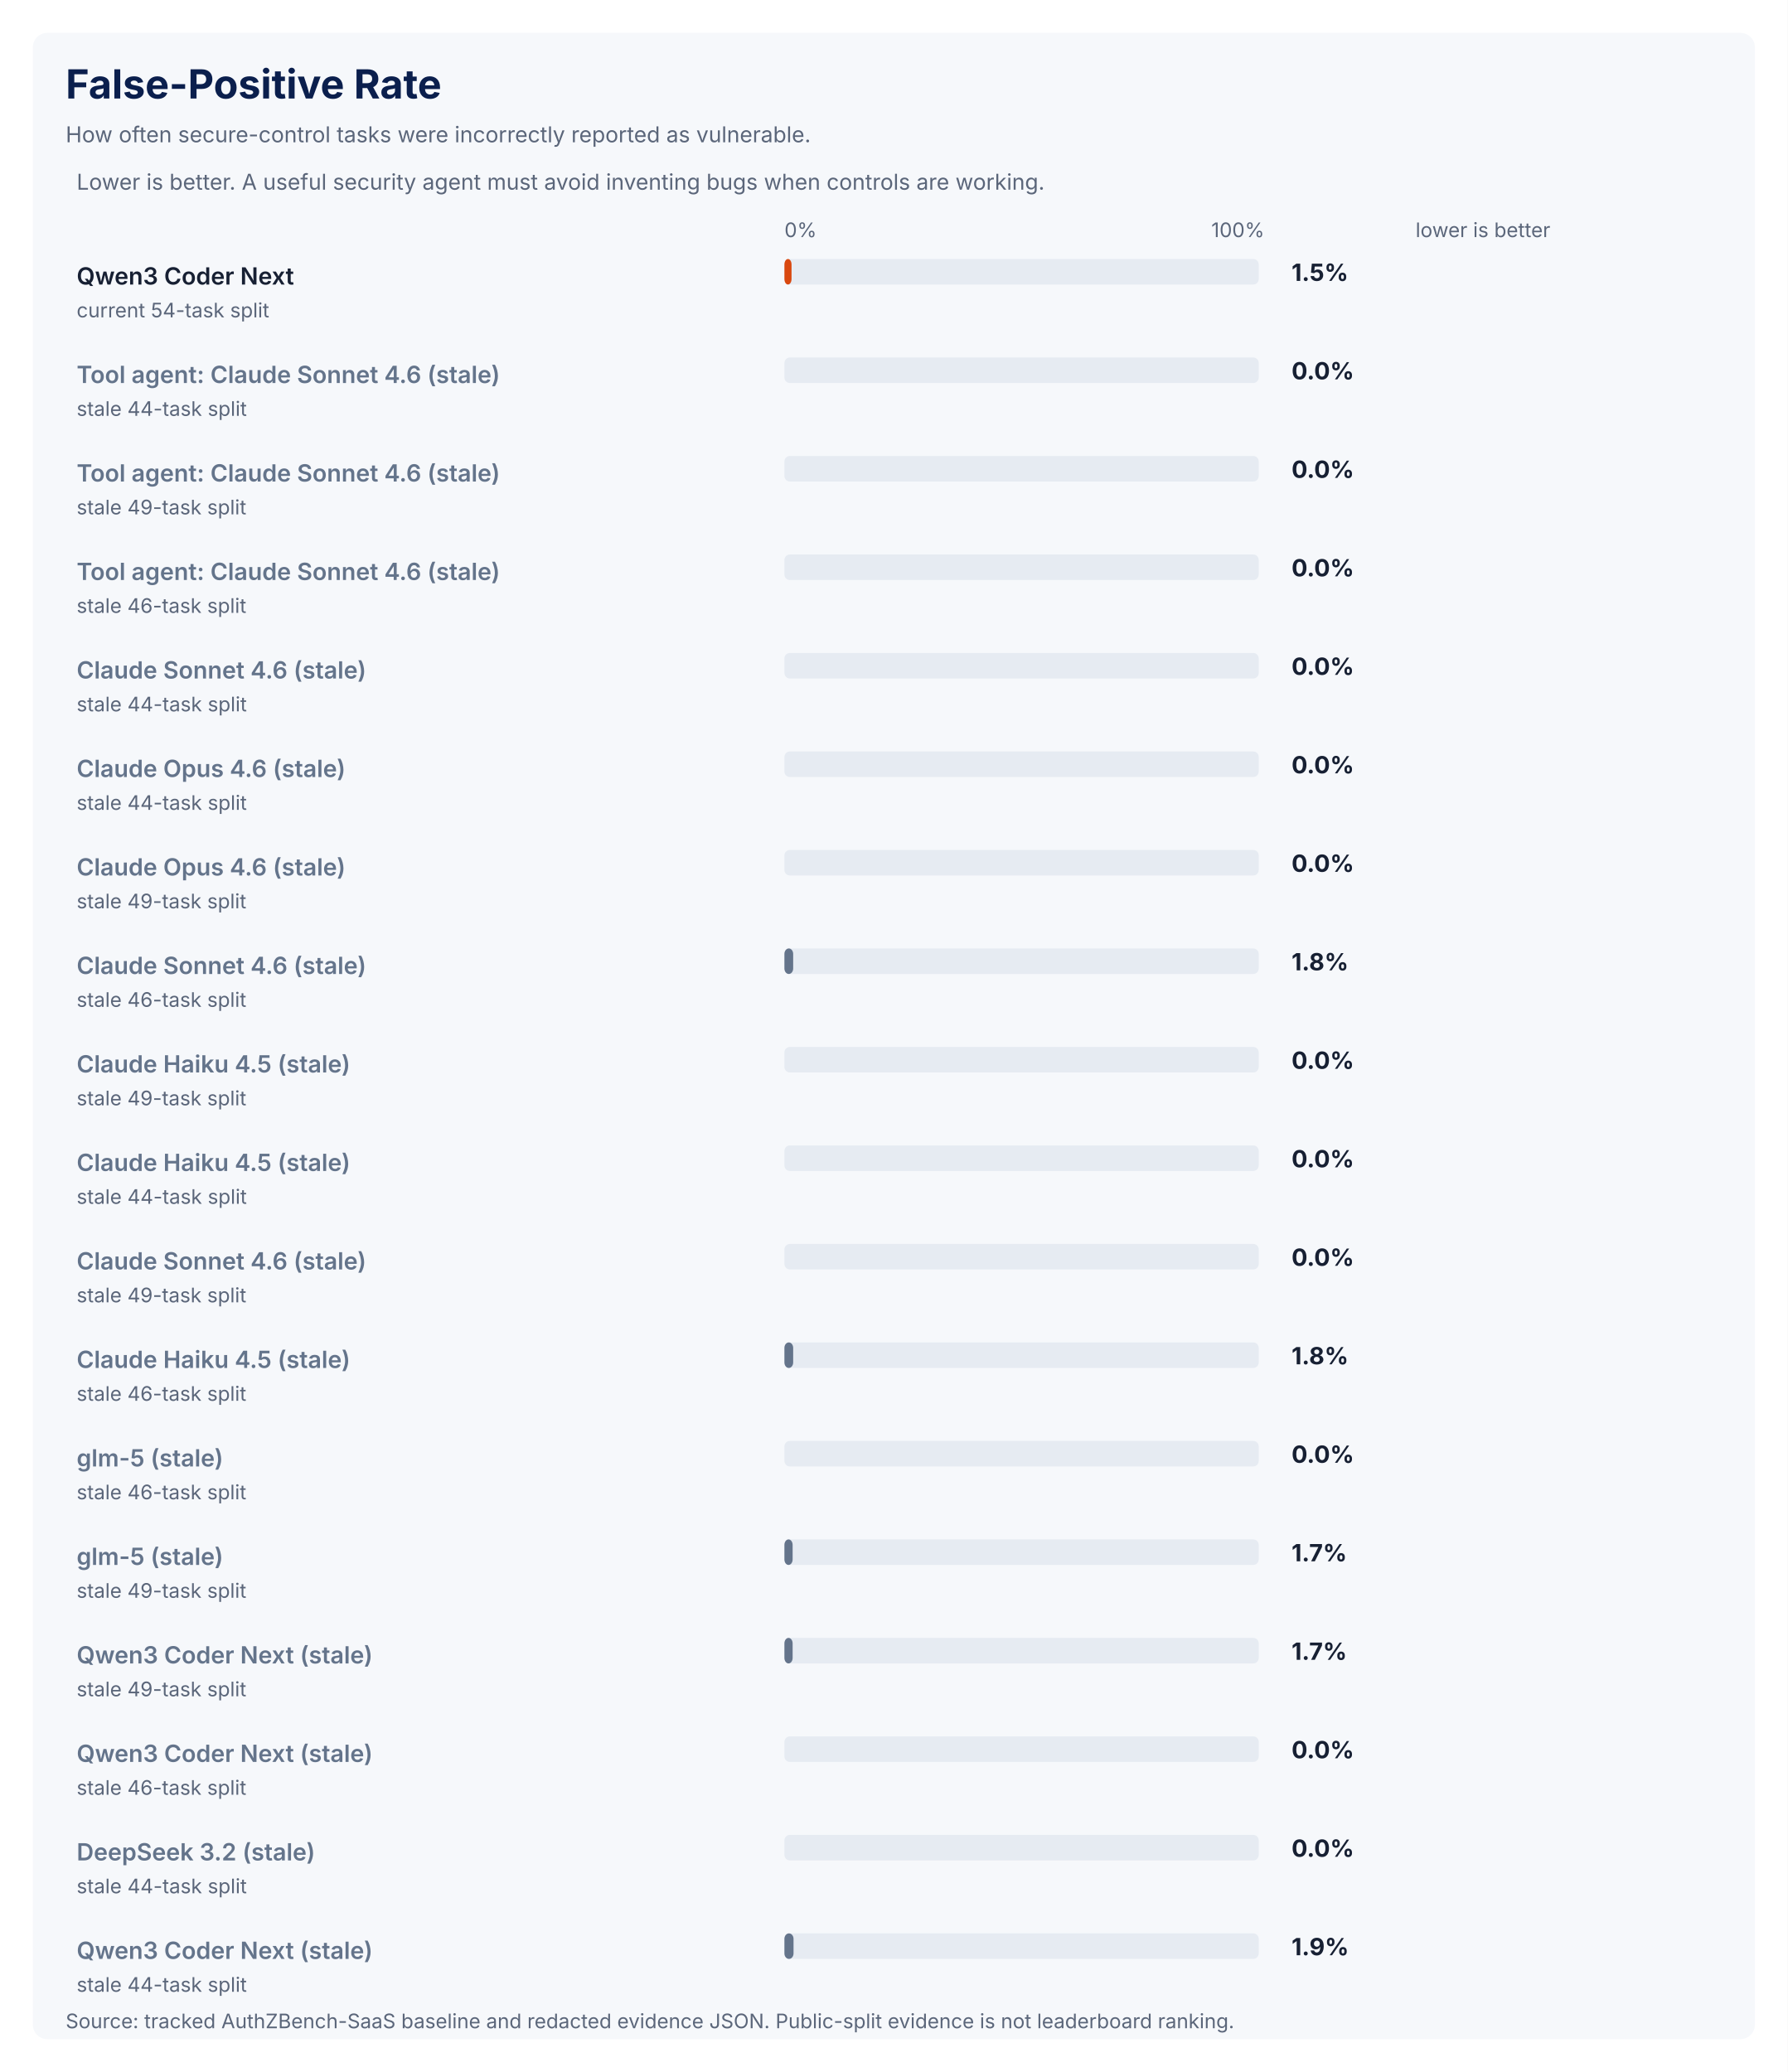
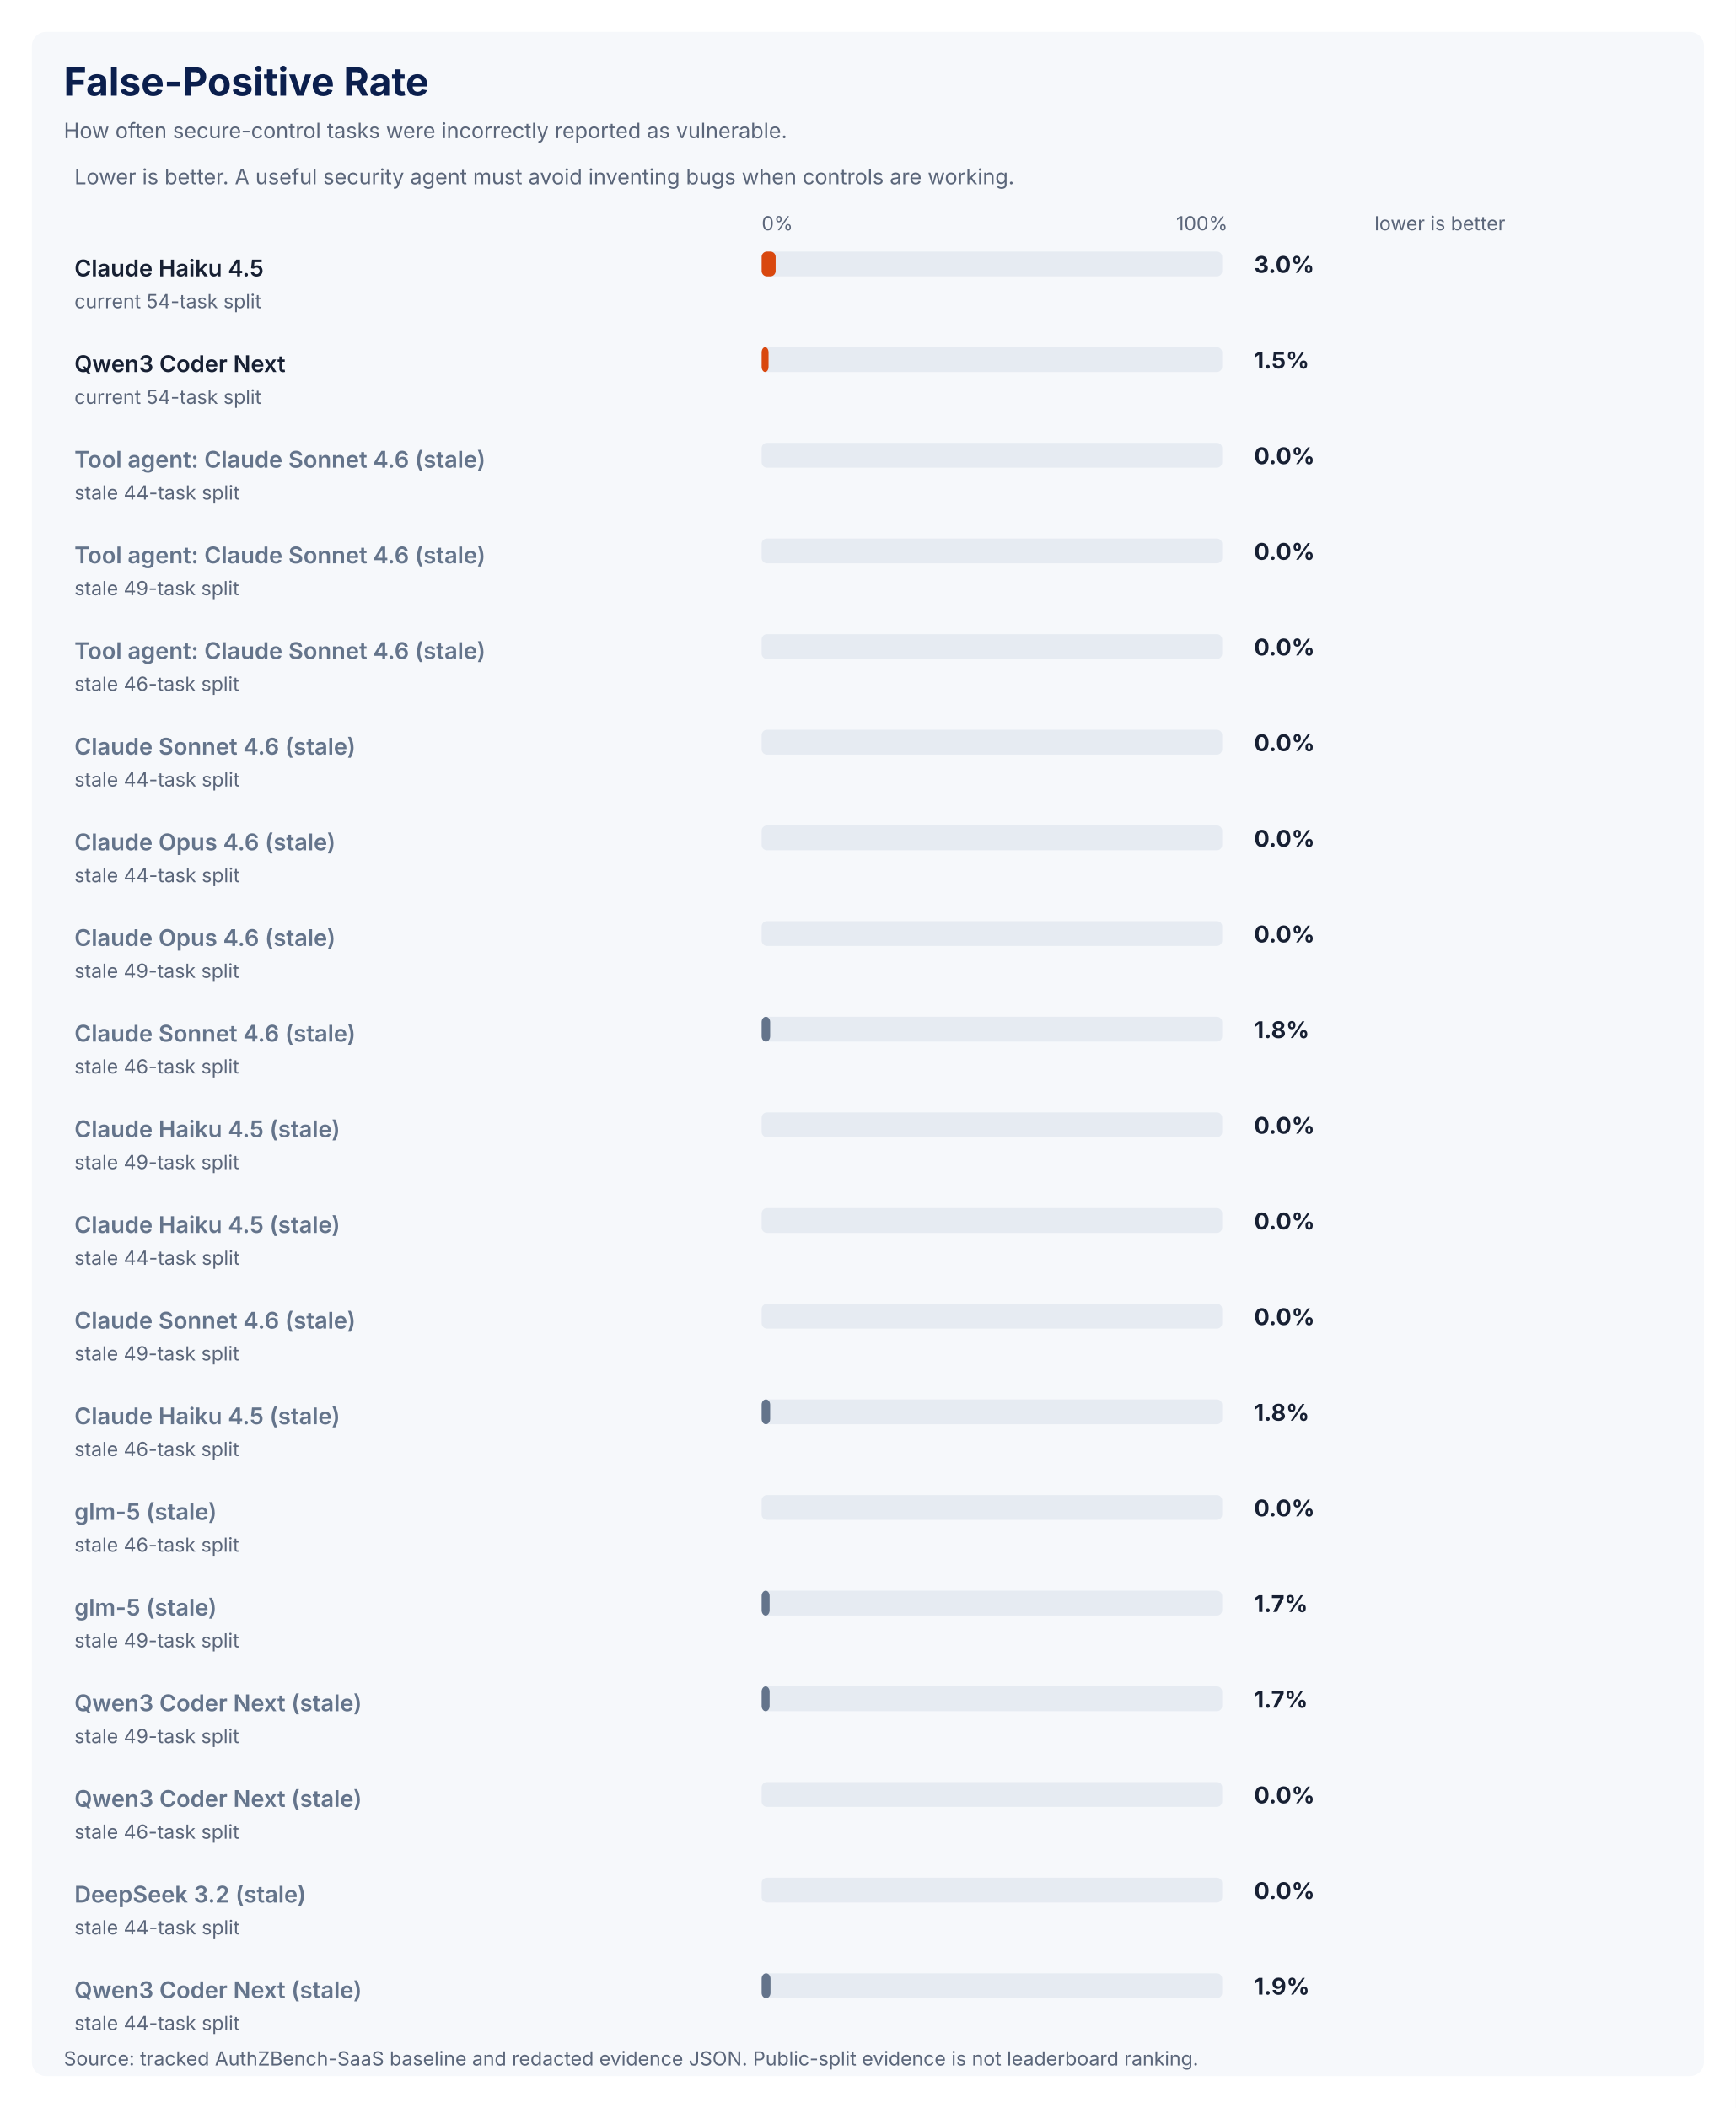
- <svg xmlns="http://www.w3.org/2000/svg" width="980" height="1136" viewBox="0 0 980 1136" role="img" aria-labelledby="title desc">
-   <rect x="0.0" y="0.0" width="980.0" height="1136.0" rx="0" fill="#ffffff" />
-   <rect x="18.0" y="18.0" width="944.0" height="1100.0" rx="8" fill="#f6f8fb" />
+ <svg xmlns="http://www.w3.org/2000/svg" width="980" height="1190" viewBox="0 0 980 1190" role="img" aria-labelledby="title desc">
+   <rect x="0.0" y="0.0" width="980.0" height="1190.0" rx="0" fill="#ffffff" />
+   <rect x="18.0" y="18.0" width="944.0" height="1154.0" rx="8" fill="#f6f8fb" />
  <text x="36.0" y="54.0" fill="#0b1f4d" font-family="Inter, Arial, sans-serif" font-size="22" font-weight="700">False-Positive Rate</text>
  <text x="36.0" y="78.0" fill="#5b667a" font-family="Inter, Arial, sans-serif" font-size="12" font-weight="400">How often secure-control tasks were incorrectly reported as vulnerable.</text>
  <text x="42.0" y="104.0" fill="#5b667a" font-family="Inter, Arial, sans-serif" font-size="12" font-weight="400">Lower is better. A useful security agent must avoid inventing bugs when controls are working.</text>
  <text x="430.0" y="130.0" fill="#5b667a" font-family="Inter, Arial, sans-serif" font-size="11" font-weight="400">0%</text>
  <text x="664.0" y="130.0" fill="#5b667a" font-family="Inter, Arial, sans-serif" font-size="11" font-weight="400">100%</text>
  <text x="776.0" y="130.0" fill="#5b667a" font-family="Inter, Arial, sans-serif" font-size="11" font-weight="400">lower is better</text>
-   <text x="42.0" y="156.0" fill="#172033" font-family="Inter, Arial, sans-serif" font-size="13" font-weight="600">Qwen3 Coder Next</text>
+   <text x="42.0" y="156.0" fill="#172033" font-family="Inter, Arial, sans-serif" font-size="13" font-weight="600">Claude Haiku 4.5</text>
  <text x="42.0" y="174.0" fill="#5b667a" font-family="Inter, Arial, sans-serif" font-size="11" font-weight="400">current 54-task split</text>
  <rect x="430.0" y="142.0" width="260.0" height="14.0" rx="3" fill="#e6ebf2" />
-   <rect x="430.0" y="142.0" width="3.9" height="14.0" rx="3" fill="#d9480f" />
-   <text x="708.0" y="154.0" fill="#172033" font-family="Inter, Arial, sans-serif" font-size="13" font-weight="700">1.5%</text>
-   <text x="42.0" y="210.0" fill="#64748b" font-family="Inter, Arial, sans-serif" font-size="13" font-weight="600">Tool agent: Claude Sonnet 4.6 (stale)</text>
-   <text x="42.0" y="228.0" fill="#5b667a" font-family="Inter, Arial, sans-serif" font-size="11" font-weight="400">stale 44-task split</text>
+   <rect x="430.0" y="142.0" width="7.9" height="14.0" rx="3" fill="#d9480f" />
+   <text x="708.0" y="154.0" fill="#172033" font-family="Inter, Arial, sans-serif" font-size="13" font-weight="700">3.0%</text>
+   <text x="42.0" y="210.0" fill="#172033" font-family="Inter, Arial, sans-serif" font-size="13" font-weight="600">Qwen3 Coder Next</text>
+   <text x="42.0" y="228.0" fill="#5b667a" font-family="Inter, Arial, sans-serif" font-size="11" font-weight="400">current 54-task split</text>
  <rect x="430.0" y="196.0" width="260.0" height="14.0" rx="3" fill="#e6ebf2" />
-   <rect x="430.0" y="196.0" width="0.0" height="14.0" rx="3" fill="#64748b" />
-   <text x="708.0" y="208.0" fill="#172033" font-family="Inter, Arial, sans-serif" font-size="13" font-weight="700">0.0%</text>
+   <rect x="430.0" y="196.0" width="3.9" height="14.0" rx="3" fill="#d9480f" />
+   <text x="708.0" y="208.0" fill="#172033" font-family="Inter, Arial, sans-serif" font-size="13" font-weight="700">1.5%</text>
  <text x="42.0" y="264.0" fill="#64748b" font-family="Inter, Arial, sans-serif" font-size="13" font-weight="600">Tool agent: Claude Sonnet 4.6 (stale)</text>
-   <text x="42.0" y="282.0" fill="#5b667a" font-family="Inter, Arial, sans-serif" font-size="11" font-weight="400">stale 49-task split</text>
+   <text x="42.0" y="282.0" fill="#5b667a" font-family="Inter, Arial, sans-serif" font-size="11" font-weight="400">stale 44-task split</text>
  <rect x="430.0" y="250.0" width="260.0" height="14.0" rx="3" fill="#e6ebf2" />
  <rect x="430.0" y="250.0" width="0.0" height="14.0" rx="3" fill="#64748b" />
  <text x="708.0" y="262.0" fill="#172033" font-family="Inter, Arial, sans-serif" font-size="13" font-weight="700">0.0%</text>
  <text x="42.0" y="318.0" fill="#64748b" font-family="Inter, Arial, sans-serif" font-size="13" font-weight="600">Tool agent: Claude Sonnet 4.6 (stale)</text>
-   <text x="42.0" y="336.0" fill="#5b667a" font-family="Inter, Arial, sans-serif" font-size="11" font-weight="400">stale 46-task split</text>
+   <text x="42.0" y="336.0" fill="#5b667a" font-family="Inter, Arial, sans-serif" font-size="11" font-weight="400">stale 49-task split</text>
  <rect x="430.0" y="304.0" width="260.0" height="14.0" rx="3" fill="#e6ebf2" />
  <rect x="430.0" y="304.0" width="0.0" height="14.0" rx="3" fill="#64748b" />
  <text x="708.0" y="316.0" fill="#172033" font-family="Inter, Arial, sans-serif" font-size="13" font-weight="700">0.0%</text>
-   <text x="42.0" y="372.0" fill="#64748b" font-family="Inter, Arial, sans-serif" font-size="13" font-weight="600">Claude Sonnet 4.6 (stale)</text>
-   <text x="42.0" y="390.0" fill="#5b667a" font-family="Inter, Arial, sans-serif" font-size="11" font-weight="400">stale 44-task split</text>
+   <text x="42.0" y="372.0" fill="#64748b" font-family="Inter, Arial, sans-serif" font-size="13" font-weight="600">Tool agent: Claude Sonnet 4.6 (stale)</text>
+   <text x="42.0" y="390.0" fill="#5b667a" font-family="Inter, Arial, sans-serif" font-size="11" font-weight="400">stale 46-task split</text>
  <rect x="430.0" y="358.0" width="260.0" height="14.0" rx="3" fill="#e6ebf2" />
  <rect x="430.0" y="358.0" width="0.0" height="14.0" rx="3" fill="#64748b" />
  <text x="708.0" y="370.0" fill="#172033" font-family="Inter, Arial, sans-serif" font-size="13" font-weight="700">0.0%</text>
-   <text x="42.0" y="426.0" fill="#64748b" font-family="Inter, Arial, sans-serif" font-size="13" font-weight="600">Claude Opus 4.6 (stale)</text>
+   <text x="42.0" y="426.0" fill="#64748b" font-family="Inter, Arial, sans-serif" font-size="13" font-weight="600">Claude Sonnet 4.6 (stale)</text>
  <text x="42.0" y="444.0" fill="#5b667a" font-family="Inter, Arial, sans-serif" font-size="11" font-weight="400">stale 44-task split</text>
  <rect x="430.0" y="412.0" width="260.0" height="14.0" rx="3" fill="#e6ebf2" />
  <rect x="430.0" y="412.0" width="0.0" height="14.0" rx="3" fill="#64748b" />
  <text x="708.0" y="424.0" fill="#172033" font-family="Inter, Arial, sans-serif" font-size="13" font-weight="700">0.0%</text>
  <text x="42.0" y="480.0" fill="#64748b" font-family="Inter, Arial, sans-serif" font-size="13" font-weight="600">Claude Opus 4.6 (stale)</text>
-   <text x="42.0" y="498.0" fill="#5b667a" font-family="Inter, Arial, sans-serif" font-size="11" font-weight="400">stale 49-task split</text>
+   <text x="42.0" y="498.0" fill="#5b667a" font-family="Inter, Arial, sans-serif" font-size="11" font-weight="400">stale 44-task split</text>
  <rect x="430.0" y="466.0" width="260.0" height="14.0" rx="3" fill="#e6ebf2" />
  <rect x="430.0" y="466.0" width="0.0" height="14.0" rx="3" fill="#64748b" />
  <text x="708.0" y="478.0" fill="#172033" font-family="Inter, Arial, sans-serif" font-size="13" font-weight="700">0.0%</text>
-   <text x="42.0" y="534.0" fill="#64748b" font-family="Inter, Arial, sans-serif" font-size="13" font-weight="600">Claude Sonnet 4.6 (stale)</text>
-   <text x="42.0" y="552.0" fill="#5b667a" font-family="Inter, Arial, sans-serif" font-size="11" font-weight="400">stale 46-task split</text>
+   <text x="42.0" y="534.0" fill="#64748b" font-family="Inter, Arial, sans-serif" font-size="13" font-weight="600">Claude Opus 4.6 (stale)</text>
+   <text x="42.0" y="552.0" fill="#5b667a" font-family="Inter, Arial, sans-serif" font-size="11" font-weight="400">stale 49-task split</text>
  <rect x="430.0" y="520.0" width="260.0" height="14.0" rx="3" fill="#e6ebf2" />
-   <rect x="430.0" y="520.0" width="4.8" height="14.0" rx="3" fill="#64748b" />
-   <text x="708.0" y="532.0" fill="#172033" font-family="Inter, Arial, sans-serif" font-size="13" font-weight="700">1.8%</text>
-   <text x="42.0" y="588.0" fill="#64748b" font-family="Inter, Arial, sans-serif" font-size="13" font-weight="600">Claude Haiku 4.5 (stale)</text>
-   <text x="42.0" y="606.0" fill="#5b667a" font-family="Inter, Arial, sans-serif" font-size="11" font-weight="400">stale 49-task split</text>
+   <rect x="430.0" y="520.0" width="0.0" height="14.0" rx="3" fill="#64748b" />
+   <text x="708.0" y="532.0" fill="#172033" font-family="Inter, Arial, sans-serif" font-size="13" font-weight="700">0.0%</text>
+   <text x="42.0" y="588.0" fill="#64748b" font-family="Inter, Arial, sans-serif" font-size="13" font-weight="600">Claude Sonnet 4.6 (stale)</text>
+   <text x="42.0" y="606.0" fill="#5b667a" font-family="Inter, Arial, sans-serif" font-size="11" font-weight="400">stale 46-task split</text>
  <rect x="430.0" y="574.0" width="260.0" height="14.0" rx="3" fill="#e6ebf2" />
-   <rect x="430.0" y="574.0" width="0.0" height="14.0" rx="3" fill="#64748b" />
-   <text x="708.0" y="586.0" fill="#172033" font-family="Inter, Arial, sans-serif" font-size="13" font-weight="700">0.0%</text>
+   <rect x="430.0" y="574.0" width="4.8" height="14.0" rx="3" fill="#64748b" />
+   <text x="708.0" y="586.0" fill="#172033" font-family="Inter, Arial, sans-serif" font-size="13" font-weight="700">1.8%</text>
  <text x="42.0" y="642.0" fill="#64748b" font-family="Inter, Arial, sans-serif" font-size="13" font-weight="600">Claude Haiku 4.5 (stale)</text>
-   <text x="42.0" y="660.0" fill="#5b667a" font-family="Inter, Arial, sans-serif" font-size="11" font-weight="400">stale 44-task split</text>
+   <text x="42.0" y="660.0" fill="#5b667a" font-family="Inter, Arial, sans-serif" font-size="11" font-weight="400">stale 49-task split</text>
  <rect x="430.0" y="628.0" width="260.0" height="14.0" rx="3" fill="#e6ebf2" />
  <rect x="430.0" y="628.0" width="0.0" height="14.0" rx="3" fill="#64748b" />
  <text x="708.0" y="640.0" fill="#172033" font-family="Inter, Arial, sans-serif" font-size="13" font-weight="700">0.0%</text>
-   <text x="42.0" y="696.0" fill="#64748b" font-family="Inter, Arial, sans-serif" font-size="13" font-weight="600">Claude Sonnet 4.6 (stale)</text>
-   <text x="42.0" y="714.0" fill="#5b667a" font-family="Inter, Arial, sans-serif" font-size="11" font-weight="400">stale 49-task split</text>
+   <text x="42.0" y="696.0" fill="#64748b" font-family="Inter, Arial, sans-serif" font-size="13" font-weight="600">Claude Haiku 4.5 (stale)</text>
+   <text x="42.0" y="714.0" fill="#5b667a" font-family="Inter, Arial, sans-serif" font-size="11" font-weight="400">stale 44-task split</text>
  <rect x="430.0" y="682.0" width="260.0" height="14.0" rx="3" fill="#e6ebf2" />
  <rect x="430.0" y="682.0" width="0.0" height="14.0" rx="3" fill="#64748b" />
  <text x="708.0" y="694.0" fill="#172033" font-family="Inter, Arial, sans-serif" font-size="13" font-weight="700">0.0%</text>
-   <text x="42.0" y="750.0" fill="#64748b" font-family="Inter, Arial, sans-serif" font-size="13" font-weight="600">Claude Haiku 4.5 (stale)</text>
-   <text x="42.0" y="768.0" fill="#5b667a" font-family="Inter, Arial, sans-serif" font-size="11" font-weight="400">stale 46-task split</text>
+   <text x="42.0" y="750.0" fill="#64748b" font-family="Inter, Arial, sans-serif" font-size="13" font-weight="600">Claude Sonnet 4.6 (stale)</text>
+   <text x="42.0" y="768.0" fill="#5b667a" font-family="Inter, Arial, sans-serif" font-size="11" font-weight="400">stale 49-task split</text>
  <rect x="430.0" y="736.0" width="260.0" height="14.0" rx="3" fill="#e6ebf2" />
-   <rect x="430.0" y="736.0" width="4.8" height="14.0" rx="3" fill="#64748b" />
-   <text x="708.0" y="748.0" fill="#172033" font-family="Inter, Arial, sans-serif" font-size="13" font-weight="700">1.8%</text>
-   <text x="42.0" y="804.0" fill="#64748b" font-family="Inter, Arial, sans-serif" font-size="13" font-weight="600">glm-5 (stale)</text>
+   <rect x="430.0" y="736.0" width="0.0" height="14.0" rx="3" fill="#64748b" />
+   <text x="708.0" y="748.0" fill="#172033" font-family="Inter, Arial, sans-serif" font-size="13" font-weight="700">0.0%</text>
+   <text x="42.0" y="804.0" fill="#64748b" font-family="Inter, Arial, sans-serif" font-size="13" font-weight="600">Claude Haiku 4.5 (stale)</text>
  <text x="42.0" y="822.0" fill="#5b667a" font-family="Inter, Arial, sans-serif" font-size="11" font-weight="400">stale 46-task split</text>
  <rect x="430.0" y="790.0" width="260.0" height="14.0" rx="3" fill="#e6ebf2" />
-   <rect x="430.0" y="790.0" width="0.0" height="14.0" rx="3" fill="#64748b" />
-   <text x="708.0" y="802.0" fill="#172033" font-family="Inter, Arial, sans-serif" font-size="13" font-weight="700">0.0%</text>
+   <rect x="430.0" y="790.0" width="4.8" height="14.0" rx="3" fill="#64748b" />
+   <text x="708.0" y="802.0" fill="#172033" font-family="Inter, Arial, sans-serif" font-size="13" font-weight="700">1.8%</text>
  <text x="42.0" y="858.0" fill="#64748b" font-family="Inter, Arial, sans-serif" font-size="13" font-weight="600">glm-5 (stale)</text>
-   <text x="42.0" y="876.0" fill="#5b667a" font-family="Inter, Arial, sans-serif" font-size="11" font-weight="400">stale 49-task split</text>
+   <text x="42.0" y="876.0" fill="#5b667a" font-family="Inter, Arial, sans-serif" font-size="11" font-weight="400">stale 46-task split</text>
  <rect x="430.0" y="844.0" width="260.0" height="14.0" rx="3" fill="#e6ebf2" />
-   <rect x="430.0" y="844.0" width="4.5" height="14.0" rx="3" fill="#64748b" />
-   <text x="708.0" y="856.0" fill="#172033" font-family="Inter, Arial, sans-serif" font-size="13" font-weight="700">1.7%</text>
-   <text x="42.0" y="912.0" fill="#64748b" font-family="Inter, Arial, sans-serif" font-size="13" font-weight="600">Qwen3 Coder Next (stale)</text>
+   <rect x="430.0" y="844.0" width="0.0" height="14.0" rx="3" fill="#64748b" />
+   <text x="708.0" y="856.0" fill="#172033" font-family="Inter, Arial, sans-serif" font-size="13" font-weight="700">0.0%</text>
+   <text x="42.0" y="912.0" fill="#64748b" font-family="Inter, Arial, sans-serif" font-size="13" font-weight="600">glm-5 (stale)</text>
  <text x="42.0" y="930.0" fill="#5b667a" font-family="Inter, Arial, sans-serif" font-size="11" font-weight="400">stale 49-task split</text>
  <rect x="430.0" y="898.0" width="260.0" height="14.0" rx="3" fill="#e6ebf2" />
  <rect x="430.0" y="898.0" width="4.5" height="14.0" rx="3" fill="#64748b" />
  <text x="708.0" y="910.0" fill="#172033" font-family="Inter, Arial, sans-serif" font-size="13" font-weight="700">1.7%</text>
  <text x="42.0" y="966.0" fill="#64748b" font-family="Inter, Arial, sans-serif" font-size="13" font-weight="600">Qwen3 Coder Next (stale)</text>
-   <text x="42.0" y="984.0" fill="#5b667a" font-family="Inter, Arial, sans-serif" font-size="11" font-weight="400">stale 46-task split</text>
+   <text x="42.0" y="984.0" fill="#5b667a" font-family="Inter, Arial, sans-serif" font-size="11" font-weight="400">stale 49-task split</text>
  <rect x="430.0" y="952.0" width="260.0" height="14.0" rx="3" fill="#e6ebf2" />
-   <rect x="430.0" y="952.0" width="0.0" height="14.0" rx="3" fill="#64748b" />
-   <text x="708.0" y="964.0" fill="#172033" font-family="Inter, Arial, sans-serif" font-size="13" font-weight="700">0.0%</text>
-   <text x="42.0" y="1020.0" fill="#64748b" font-family="Inter, Arial, sans-serif" font-size="13" font-weight="600">DeepSeek 3.2 (stale)</text>
-   <text x="42.0" y="1038.0" fill="#5b667a" font-family="Inter, Arial, sans-serif" font-size="11" font-weight="400">stale 44-task split</text>
+   <rect x="430.0" y="952.0" width="4.5" height="14.0" rx="3" fill="#64748b" />
+   <text x="708.0" y="964.0" fill="#172033" font-family="Inter, Arial, sans-serif" font-size="13" font-weight="700">1.7%</text>
+   <text x="42.0" y="1020.0" fill="#64748b" font-family="Inter, Arial, sans-serif" font-size="13" font-weight="600">Qwen3 Coder Next (stale)</text>
+   <text x="42.0" y="1038.0" fill="#5b667a" font-family="Inter, Arial, sans-serif" font-size="11" font-weight="400">stale 46-task split</text>
  <rect x="430.0" y="1006.0" width="260.0" height="14.0" rx="3" fill="#e6ebf2" />
  <rect x="430.0" y="1006.0" width="0.0" height="14.0" rx="3" fill="#64748b" />
  <text x="708.0" y="1018.0" fill="#172033" font-family="Inter, Arial, sans-serif" font-size="13" font-weight="700">0.0%</text>
-   <text x="42.0" y="1074.0" fill="#64748b" font-family="Inter, Arial, sans-serif" font-size="13" font-weight="600">Qwen3 Coder Next (stale)</text>
+   <text x="42.0" y="1074.0" fill="#64748b" font-family="Inter, Arial, sans-serif" font-size="13" font-weight="600">DeepSeek 3.2 (stale)</text>
  <text x="42.0" y="1092.0" fill="#5b667a" font-family="Inter, Arial, sans-serif" font-size="11" font-weight="400">stale 44-task split</text>
  <rect x="430.0" y="1060.0" width="260.0" height="14.0" rx="3" fill="#e6ebf2" />
-   <rect x="430.0" y="1060.0" width="5.0" height="14.0" rx="3" fill="#64748b" />
-   <text x="708.0" y="1072.0" fill="#172033" font-family="Inter, Arial, sans-serif" font-size="13" font-weight="700">1.9%</text>
-   <text x="36.0" y="1112.0" fill="#5b667a" font-family="Inter, Arial, sans-serif" font-size="11" font-weight="400">Source: tracked AuthZBench-SaaS baseline and redacted evidence JSON. Public-split evidence is not leaderboard ranking.</text>
+   <rect x="430.0" y="1060.0" width="0.0" height="14.0" rx="3" fill="#64748b" />
+   <text x="708.0" y="1072.0" fill="#172033" font-family="Inter, Arial, sans-serif" font-size="13" font-weight="700">0.0%</text>
+   <text x="42.0" y="1128.0" fill="#64748b" font-family="Inter, Arial, sans-serif" font-size="13" font-weight="600">Qwen3 Coder Next (stale)</text>
+   <text x="42.0" y="1146.0" fill="#5b667a" font-family="Inter, Arial, sans-serif" font-size="11" font-weight="400">stale 44-task split</text>
+   <rect x="430.0" y="1114.0" width="260.0" height="14.0" rx="3" fill="#e6ebf2" />
+   <rect x="430.0" y="1114.0" width="5.0" height="14.0" rx="3" fill="#64748b" />
+   <text x="708.0" y="1126.0" fill="#172033" font-family="Inter, Arial, sans-serif" font-size="13" font-weight="700">1.9%</text>
+   <text x="36.0" y="1166.0" fill="#5b667a" font-family="Inter, Arial, sans-serif" font-size="11" font-weight="400">Source: tracked AuthZBench-SaaS baseline and redacted evidence JSON. Public-split evidence is not leaderboard ranking.</text>
</svg>
